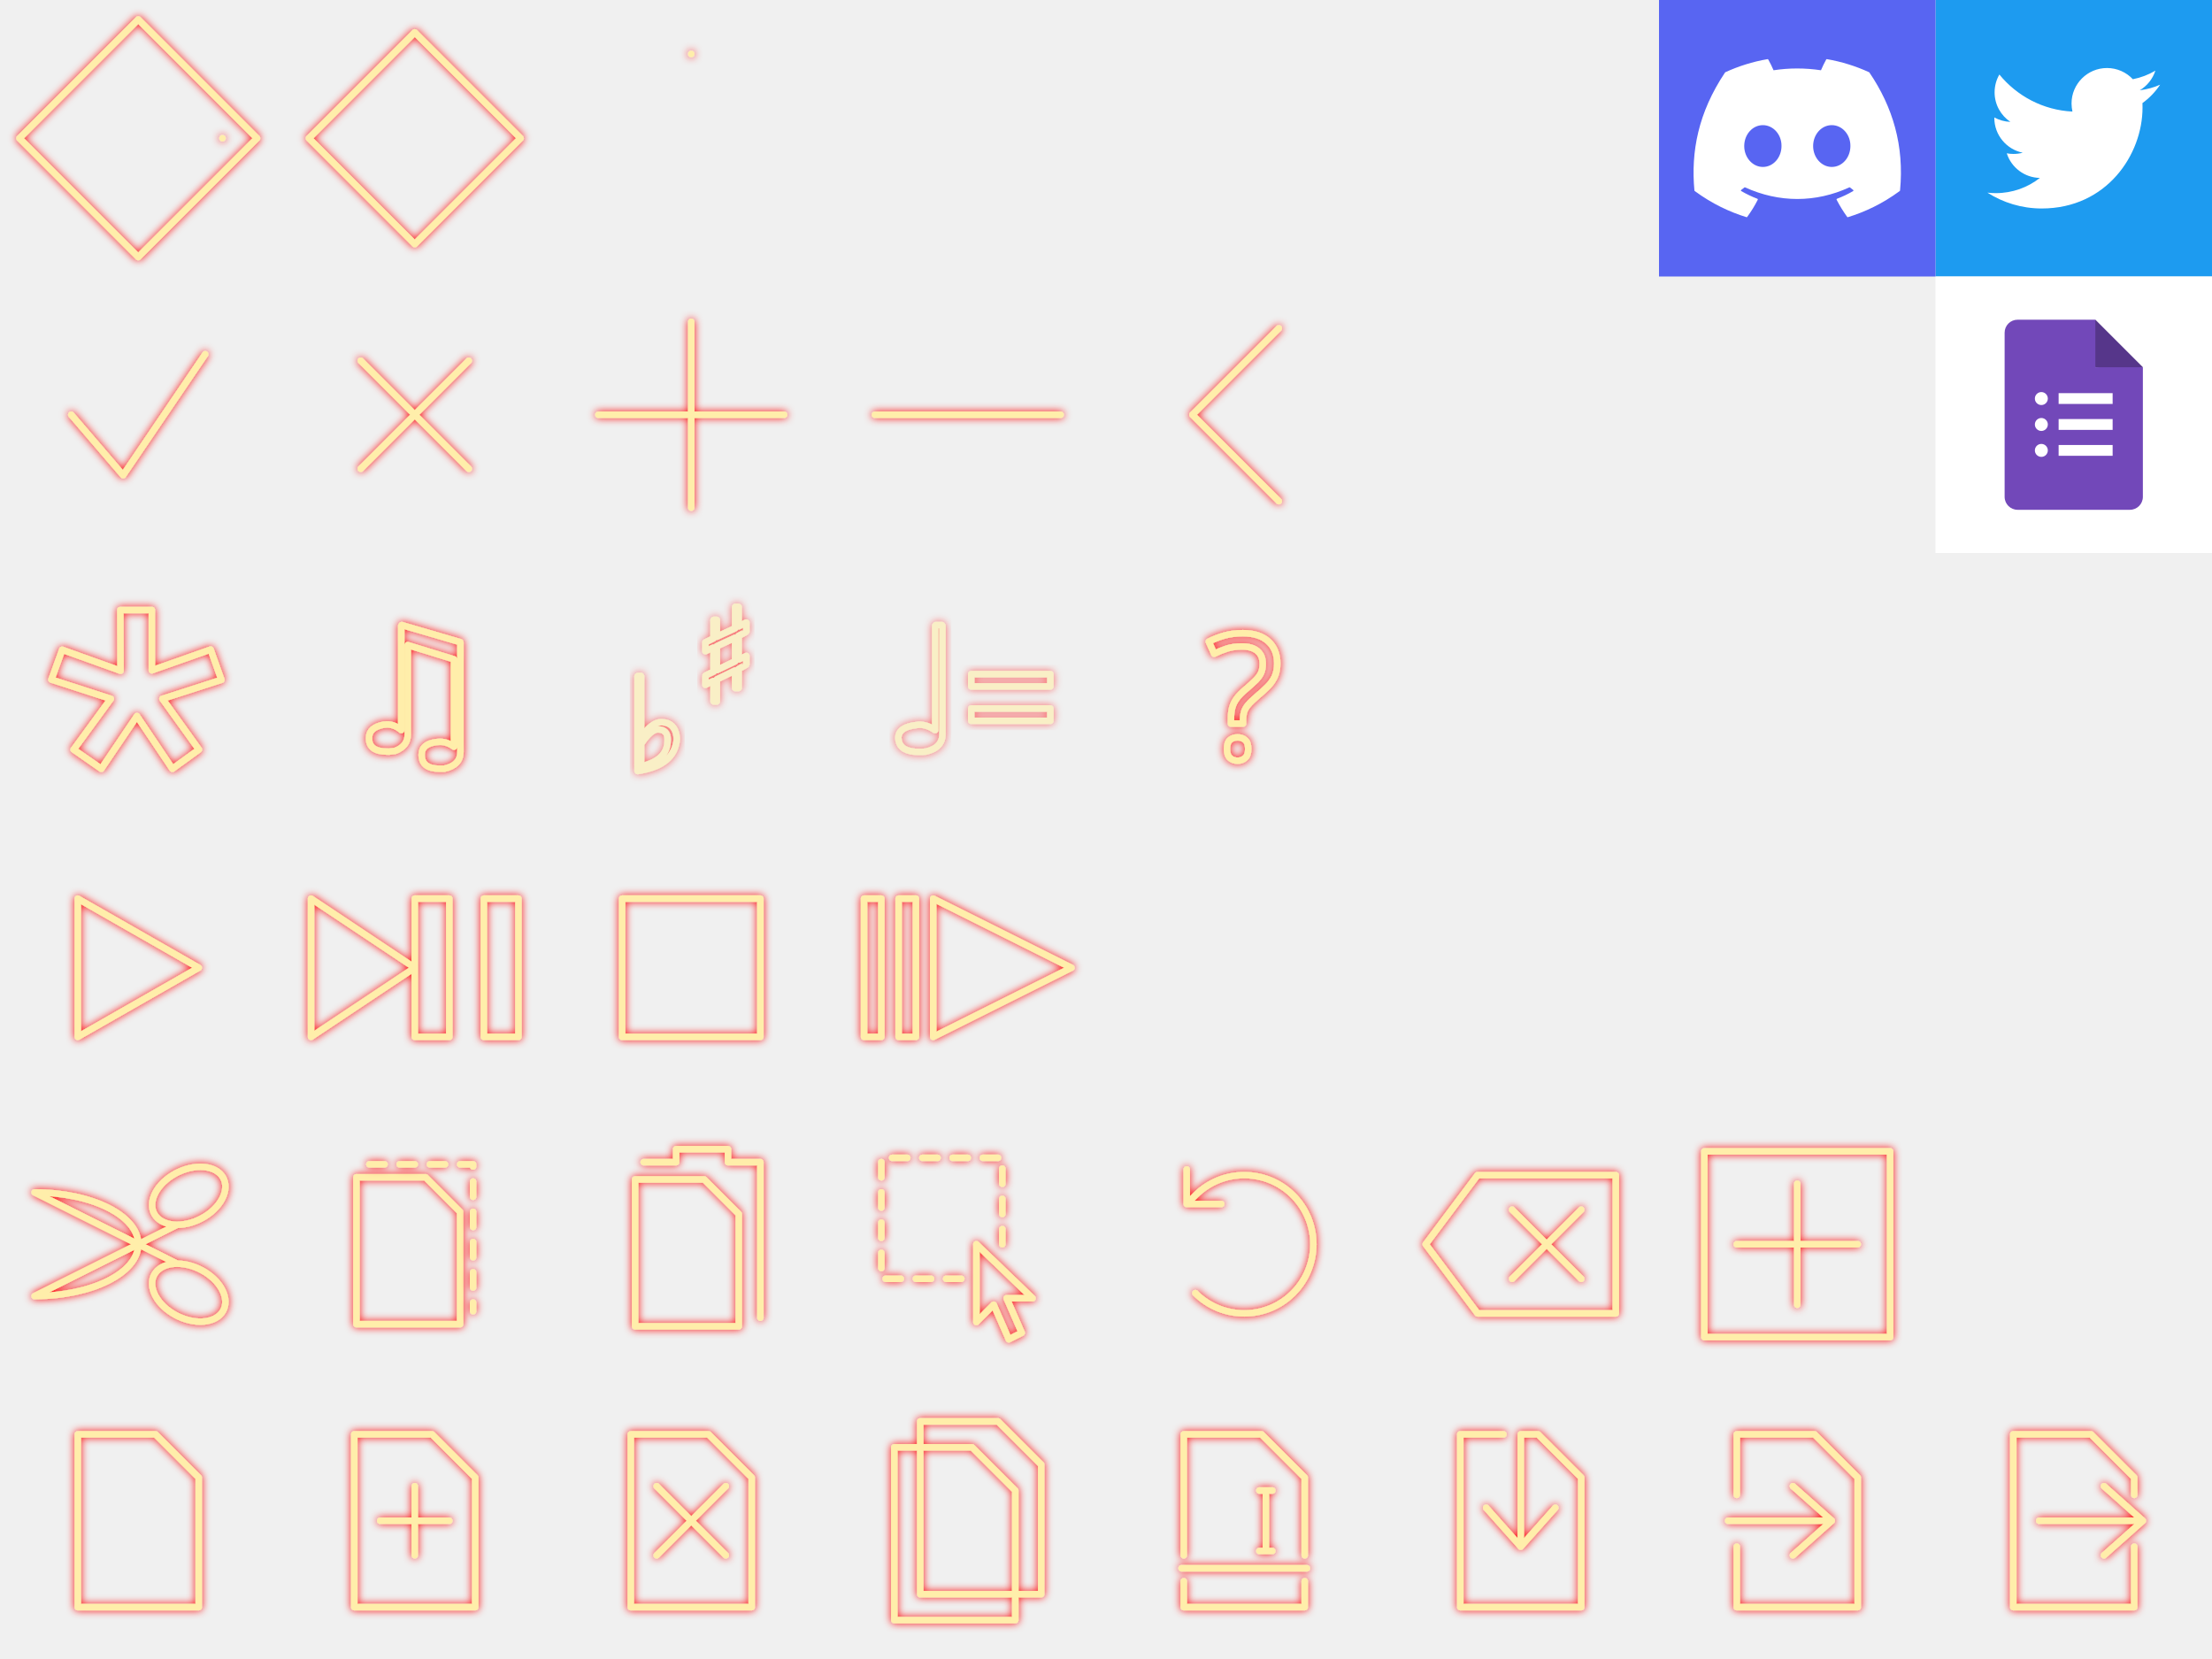
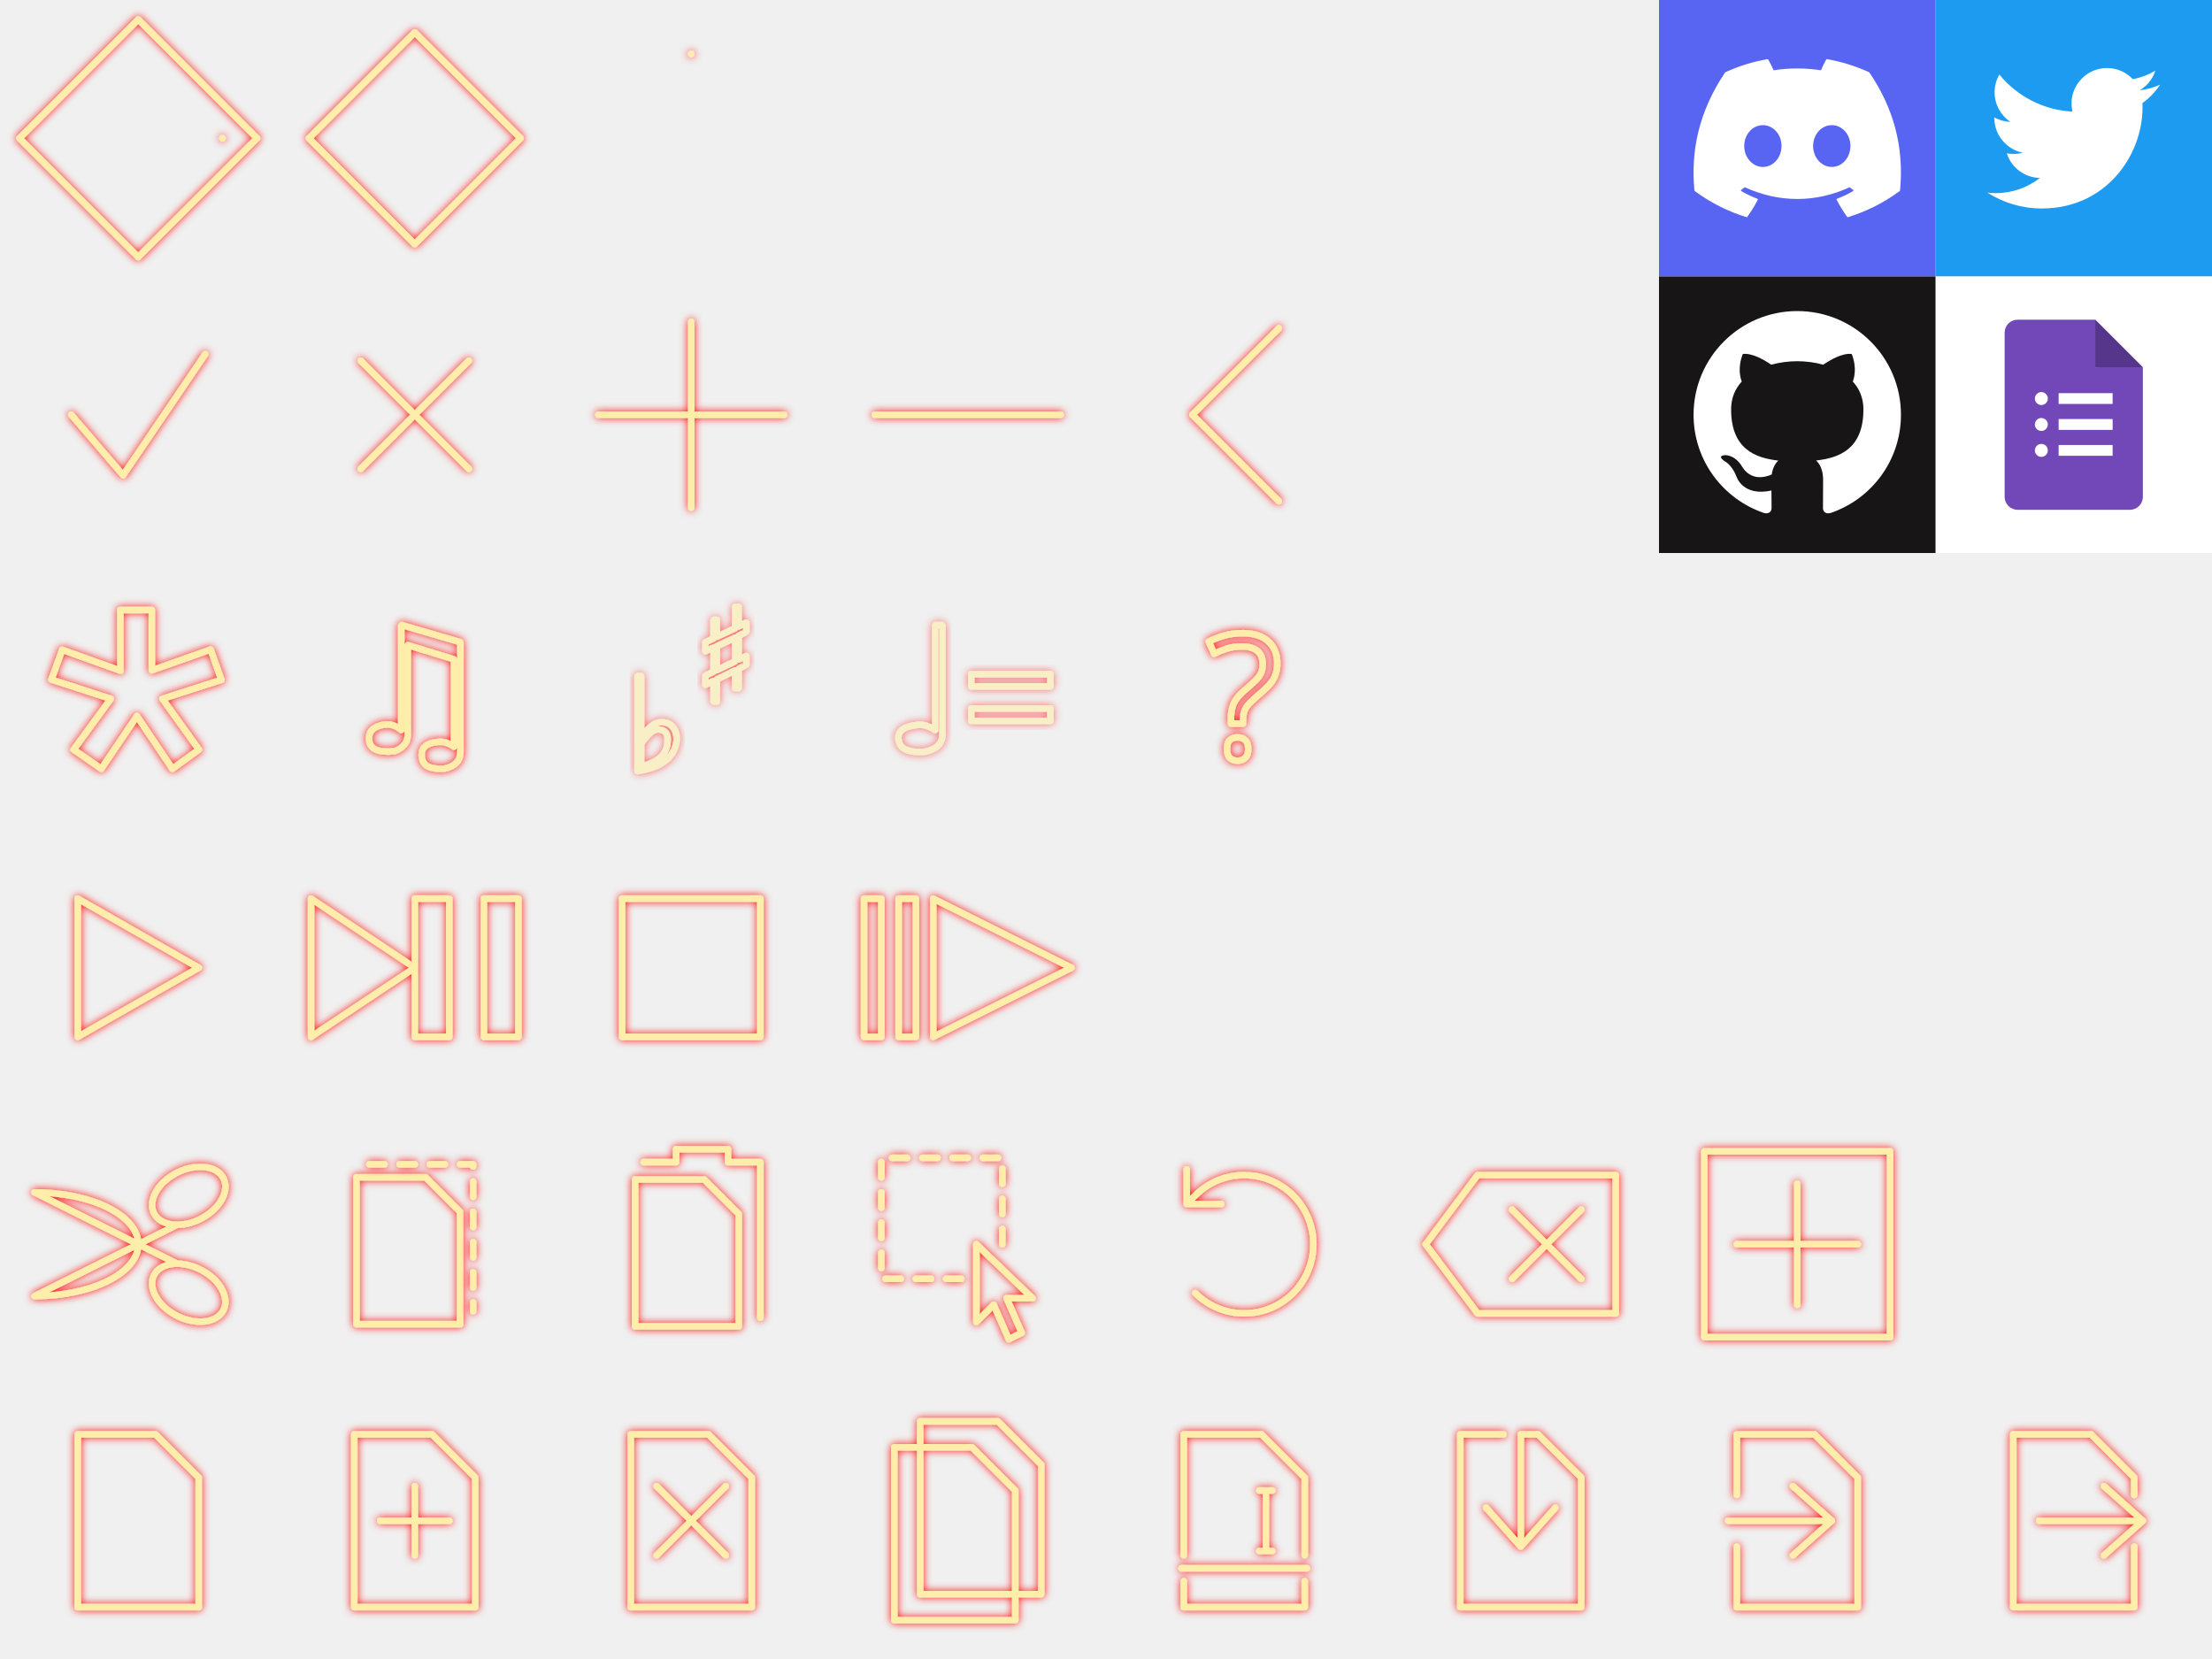
<svg xmlns="http://www.w3.org/2000/svg" width="1024" height="768" viewBox="0 0 1024 768">
  <style>
		g&gt;path,g&gt;text{fill:none;stroke:#fea;stroke-width:3;filter:url(#sh);stroke-linecap:round;stroke-linejoin:round;font-family:sans-serif;text-anchor:middle;dominant-baseline:central;}
	</style>
  <defs>
    <filter id="sh" x="-20%" width="140%" y="-20%" height="140%">
      <feDropShadow dx="0" dy="0" stdDeviation="2" flood-color="#f00" />
    </filter>
  </defs>
  <g>
    <path d="M0,0m64,9l55,55l-55,55l-55,-55zm39,55a39,39,0,1,0,0,0z    M128,0m64,15l49,49l-49,49l-49,-49z    M256,0m64,25a39,39,0,1,0,0,0z" />
  </g>
  <g transform="translate(0,128)">
    <path d="M0,0m33,64l24,28l38,-56    M128,0m39,39l50,50m0,-50l-50,50    M256,0m21,64h86m-43,-43v86    M384,0m21,64h86    M512,0m80,24l-40,40l40,40" />
  </g>
  <g transform="translate(0,256)" style="font-size:80px;">
    <path d="M0,0m55.7,26.4h14.6v27.9l27.2,-9.6l5,14l-27.3,8.8l16.9,23.5l-12.3,8.9l-16.4,-24.4l-16.5,24.4l-12.8,-8.9l17.2,-23.5l-27.5,-8.9l5,-13.8l27,9.7z" />
    <text x="192" y="64">♫</text>
    <g style="opacity:.6;" transform="translate(256,0)">
      <g style="font-size:60px;">
        <text x="48" y="80">♭</text>
        <text x="80" y="48">♯</text>
      </g>
      <g transform="translate(128,0)">
        <text x="44" y="64">♩</text>
        <text x="84" y="64">=</text>
      </g>
    </g>
    <text x="576" y="64">?</text>
  </g>
  <g transform="translate(0,384)">
    <path d="M0,0m36,32v64l56,-32z    M128,0m16,32v64l48,-32zm48,0v64h16v-64zm32,0v64h16v-64z    M256,0m32,32v64h64v-64z    M384,0m16,32v64h8v-64zm16,0v64h8v-64zm16,0v64l64,-32z" />
    <g transform="translate(512,0)">
      <path d="m64,26a38,38,0,1,0,0,0z" />
      <path d="m64,45a19,19,0,1,0,0,0z" style="fill:#fea" />
    </g>
  </g>
  <g transform="translate(0,512)">
    <path d="M0,0m64,64m18,9a18,12,26.6,1,0,0.01,0l-66,-33a48,24,0,0,1,0,48l66,-33a18,12,-26.6,1,1,0.01,0    M128,0m37,33h32l16,16v52l-48,0z" />
    <path d="M128,0m43,27h48v68" stroke-dasharray="7" />
    <path d="M256,0m38,34h32l16,16v52l-48,0z m4,-8h15v-6h24v6h15v72" />
    <path d="M384,0m80,64v-40h-56v56h40" stroke-dasharray="7" />
    <path d="M384,0m68,64v36l8,-8l7,16l6,-3l-7,-16h12z" />
    <path d="M512,0m41.37,41.37m0,45.26a32,32,0,1,0,0,-45.26l-4,4m0,-16v16h16    M640,0m44,32h64v64h-64l-24,-32zm16,16l32,32m0,-32l-32,32    M768,0m21,21h86v86h-86zm43,15v56m-28,-28h56" />
  </g>
  <g transform="translate(0,640)">
    <path d="M0,0m36,24h36l20,20v60h-56z    M128,0m36,24h36l20,20v60h-56z m12,40h32m-16,-16v32    M256,0m36,24h36l20,20v60h-56z m12,24l32,32m-32,0l32,-32    M384,0m42,18h36l20,20v60h-56z m-12,12h36l20,20v60h-56z    M512,0m36,80v-56h36l20,20v36m0,12v12h-56v-12 M512,0m35,86h58 M512,0m74,50v28m-3,0h6m0,-28h-6    M640,0m56,24h-20v80h56v-60l-20,-20h-8v52l-16,-18m32,0l-16,18    M768,0m36,24h36l20,20v60h-56v-28m0,-24v-28 m-4,40h48l-18,-16m0,32l18,-16    M896,0m36,24h36l20,20v8m0,24v28h-56v-80 m12,40h48l-18,-16m0,32l18,-16" />
  </g>
  <path d="M896 0h128v128h-128z" fill="#1D9BF0" />
  <path fill="#fff" d="M896,0m49.152,96.512c30.176,0,46.688,-25.024,46.688,-46.688c0,-0.704,0,-1.408,-0.032,-2.112c3.2,-2.304,5.984,-5.216,8.192,-8.512c-2.944,1.312,-6.112,2.176,-9.44,2.592c3.392,-2.016,5.984,-5.248,7.232,-9.088c-3.168,1.888,-6.688,3.232,-10.432,3.968c-3.008,-3.2,-7.264,-5.184,-11.968,-5.184c-9.056,0,-16.416,7.36,-16.416,16.416c0,1.28,0.16,2.528,0.416,3.744c-13.632,-0.672,-25.728,-7.232,-33.824,-17.152c-1.408,2.432,-2.208,5.248,-2.208,8.256c0,5.696,2.912,10.72,7.296,13.664c-2.688,-0.096,-5.216,-0.832,-7.424,-2.048c0,0.064,0,0.128,0,0.224c0,7.936,5.664,14.592,13.152,16.096c-1.376,0.384,-2.816,0.576,-4.32,0.576c-1.056,0,-2.08,-0.096,-3.072,-0.288c2.08,6.528,8.16,11.264,15.328,11.392c-5.632,4.416,-12.704,7.04,-20.384,7.04c-1.312,0,-2.624,-0.064,-3.904,-0.224c7.232,4.608,15.872,7.328,25.12,7.328" />
  <path d="M768 0h128v128h-128z" fill="#5865F2" />
  <path fill="#fff" d="M768,0m97.268,33.439c-6.118,-2.807,-12.68,-4.876,-19.541,-6.06c-0.124,-0.023,-0.249,0.034,-0.314,0.147c-0.844,1.502,-1.779,3.46,-2.434,4.999c-7.378,-1.105,-14.719,-1.105,-21.946,0c-0.656,-1.574,-1.624,-3.498,-2.472,-4.999c-0.064,-0.11,-0.189,-0.166,-0.314,-0.147c-6.857,1.18,-13.418,3.249,-19.541,6.06c-0.053,0.023,-0.099,0.061,-0.129,0.111c-12.446,18.593,-15.855,36.73,-14.182,54.642c0.008,0.086,0.057,0.17,0.124,0.225c8.211,6.03,16.166,9.691,23.972,12.118c0.126,0.038,0.257,-0.008,0.337,-0.111c1.847,-2.522,3.493,-5.18,4.904,-7.976c0.084,-0.165,0.004,-0.358,-0.166,-0.423c-2.611,-0.991,-5.098,-2.199,-7.488,-3.57c-0.189,-0.111,-0.204,-0.381,-0.031,-0.511c0.503,-0.376,1.007,-0.769,1.487,-1.165c0.086,-0.072,0.208,-0.086,0.311,-0.042c15.71,7.173,32.72,7.173,48.245,0c0.103,-0.049,0.225,-0.034,0.315,0.039c0.48,0.396,0.983,0.792,1.49,1.168c0.174,0.13,0.164,0.4,-0.026,0.511c-2.392,1.398,-4.878,2.579,-7.492,3.566c-0.17,0.065,-0.246,0.262,-0.164,0.427c1.443,2.792,3.088,5.45,4.9,7.972c0.076,0.107,0.212,0.153,0.338,0.115c7.844,-2.427,15.798,-6.087,24.008,-12.118c0.073,-0.054,0.118,-0.134,0.126,-0.222c2.001,-20.708,-3.353,-38.695,-14.194,-54.64c-0.026,-0.054,-0.072,-0.092,-0.124,-0.115zm-49.188,43.845c-4.73,0.001,-8.627,-4.342,-8.627,-9.674c0,-5.334,3.821,-9.676,8.627,-9.676c4.843,0,8.704,4.38,8.628,9.676c0,5.333,-3.822,9.676,-8.628,9.676zm31.899,0c-4.73,0,-8.628,-4.343,-8.628,-9.676c0,-5.333,3.822,-9.676,8.628,-9.676c4.843,0,8.704,4.381,8.628,9.676c0,5.333,-3.785,9.676,-8.628,9.676z" />
  <path d="M896 128h128v128h-128z" fill="#fff" />
  <path d="M896 128m74 42 12.07 2.28 9.94-2.28-22-22-3.03 10.43z" fill="#56368a" />
  <path d="M896 128m74 42v-22h-36c-3.31 0-6 2.69-6 6v76c0 3.32 2.69 6 6 6h52c3.32 0 6-2.68 6-6v-60z" fill="#7248b9" />
  <path d="M896 128m49 83.5c-1.65 0-3-1.34-3-3s1.35-3 3-3 3 1.35 3 3-1.34 3-3 3zm0-12c-1.65 0-3-1.34-3-3s1.35-3 3-3 3 1.35 3 3-1.34 3-3 3zm0-12c-1.65 0-3-1.34-3-3s1.35-3 3-3 3 1.35 3 3-1.34 3-3 3zm33 23.5h-25v-5h25zm0-12h-25v-5h25zm0-12h-25v-5h25z" fill="#fff" />
+   <path d="M768 128h128v128h-128z" fill="#171516" />
+   <path d="M768 128m64,16c-26.5,0,-48,21.49,-48,48,0,21.21,13.75,39.2,32.83,45.55,2.4,.44,3.28,-1.04,3.28,-2.31,0,-1.14,-.04,-4.16,-.06,-8.16,-13.35,2.9,-16.17,-6.44,-16.17,-6.44,-2.18,-5.55,-5.33,-7.02,-5.33,-7.02,-4.36,-2.98,.33,-2.92,.33,-2.92,4.82,.34,7.35,4.95,7.35,4.95,4.28,7.33,11.24,5.22,13.97,3.99,.44,-3.1,1.68,-5.22,3.05,-6.42,-10.66,-1.21,-21.87,-5.33,-21.87,-23.73,0,-5.24,1.87,-9.53,4.94,-12.88,-.5,-1.21,-2.14,-6.1,.47,-12.7,0,0,4.03,-1.29,13.2,4.92,3.83,-1.07,7.94,-1.6,12.02,-1.62,4.08,.02,8.18,.55,12.02,1.62,9.17,-6.21,13.19,-4.92,13.19,-4.92,2.62,6.61,.97,11.49,.48,12.7,3.08,3.35,4.93,7.64,4.93,12.88,0,18.44,-11.22,22.5,-21.92,23.69,1.72,1.48,3.26,4.41,3.26,8.89,0,6.42,-.06,11.6,-.06,13.17,0,1.28,.87,2.78,3.3,2.31,19.06,-6.36,32.8,-24.34,32.8,-45.55,0,-26.51,-21.5,-48,-48,-48,0" fill="#fff" />
</svg>
